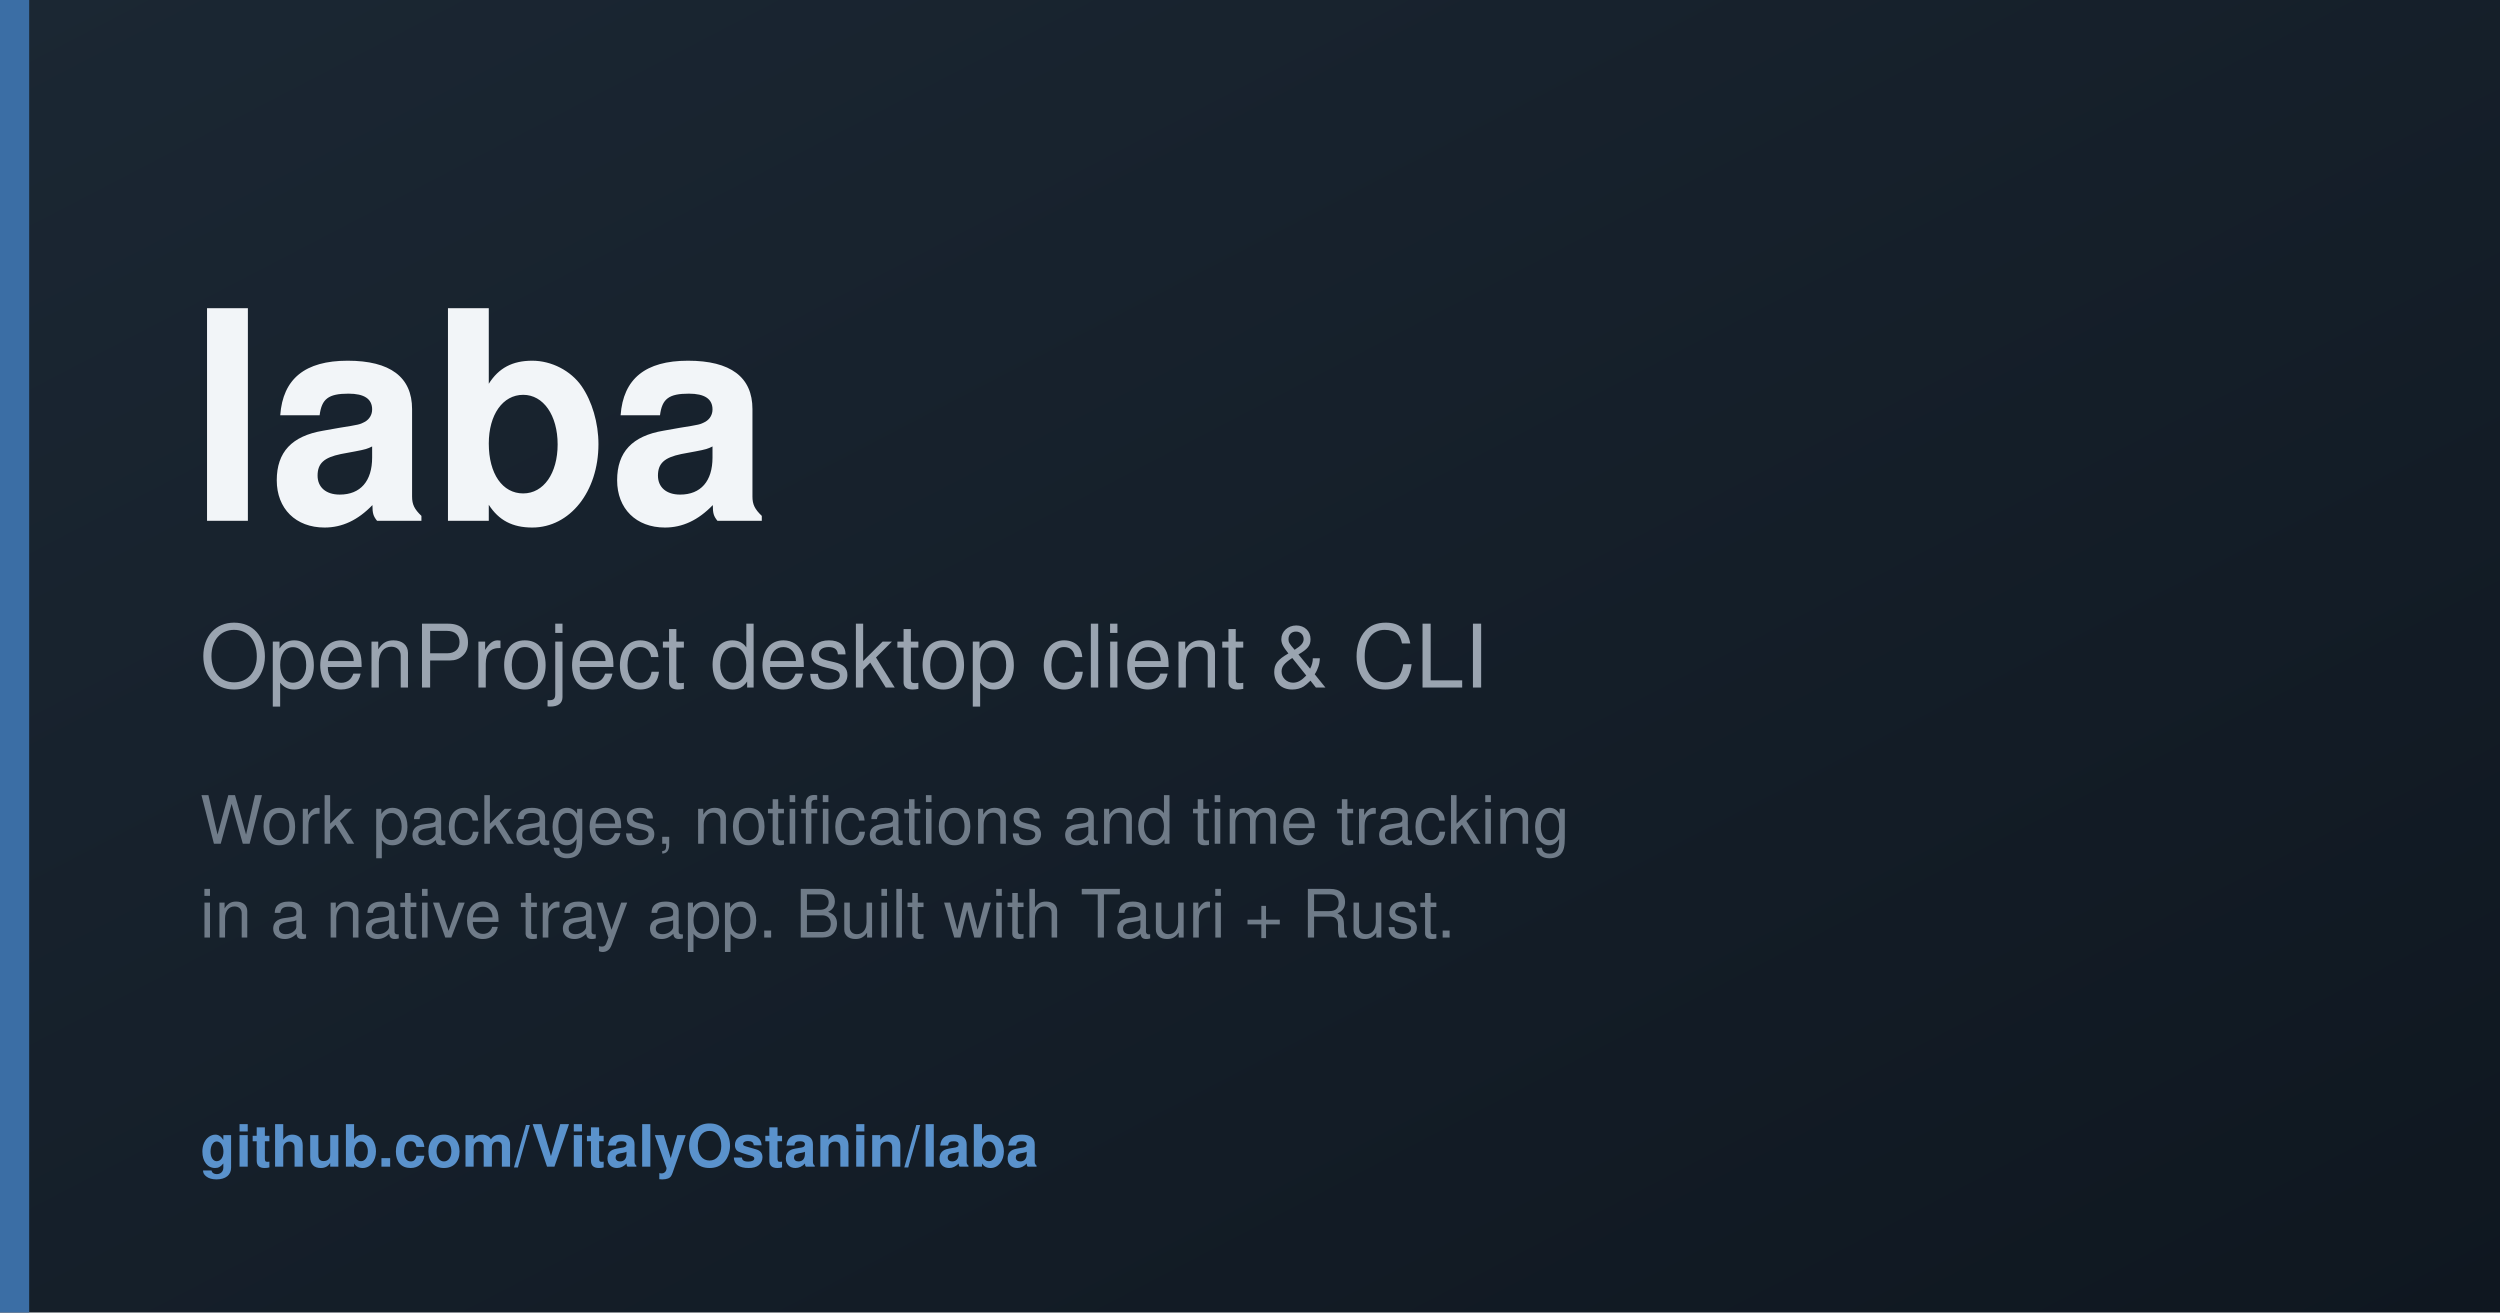
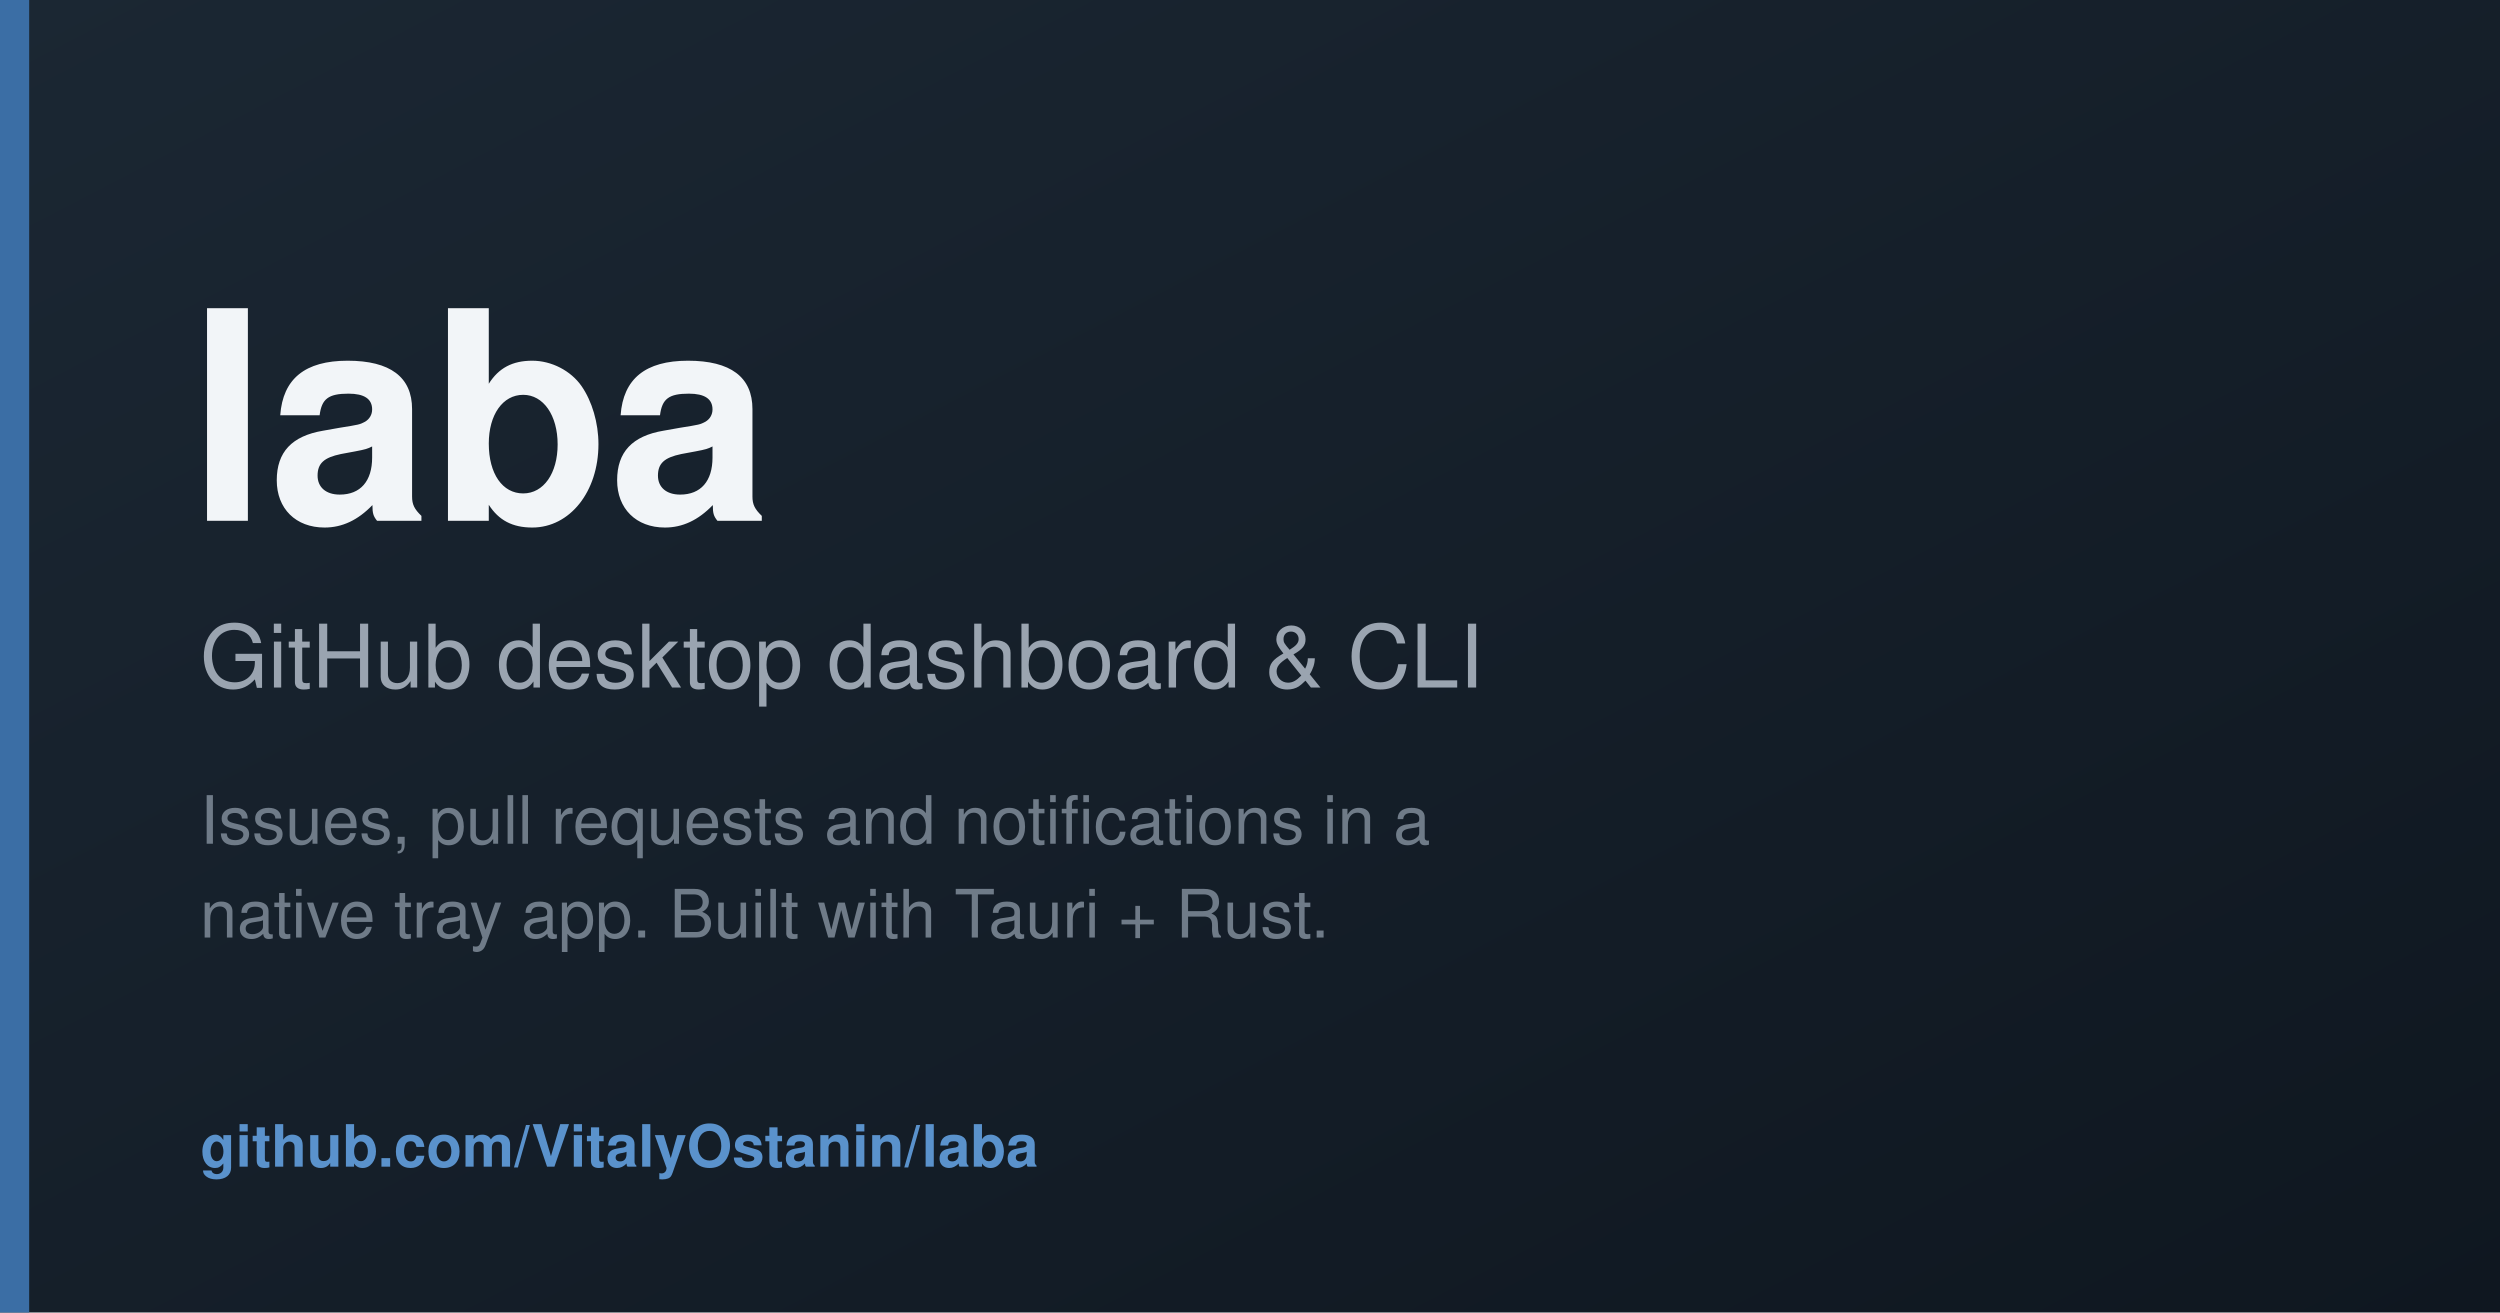
<svg xmlns="http://www.w3.org/2000/svg" width="1200" height="630" viewBox="0 0 1200 630">
  <defs>
    <linearGradient id="bg" x1="0" y1="0" x2="1" y2="1">
      <stop offset="0" stop-color="#1b2733" />
      <stop offset="1" stop-color="#0f1720" />
    </linearGradient>
  </defs>
  <rect width="1200" height="630" fill="url(#bg)" />
  <rect x="0" y="0" width="14" height="630" fill="#3b6ea5" />
  <text x="90" y="250" font-family="Segoe UI, Helvetica, Arial, sans-serif" font-size="140" font-weight="700" fill="#f2f5f8">laba</text>
-   <text x="96" y="330" font-family="Segoe UI, Helvetica, Arial, sans-serif" font-size="42" font-weight="400" fill="#9aa4b0">OpenProject desktop client &amp; CLI</text>
-   <text x="96" y="405" font-family="Segoe UI, Helvetica, Arial, sans-serif" font-size="32" font-weight="400" fill="#6f7b88">Work packages, notifications and time tracking</text>
-   <text x="96" y="450" font-family="Segoe UI, Helvetica, Arial, sans-serif" font-size="32" font-weight="400" fill="#6f7b88">in a native tray app. Built with Tauri + Rust.</text>
+   <text x="96" y="330" font-family="Segoe UI, Helvetica, Arial, sans-serif" font-size="42" font-weight="400" fill="#9aa4b0">GitHub desktop dashboard &amp; CLI</text>
+   <text x="96" y="405" font-family="Segoe UI, Helvetica, Arial, sans-serif" font-size="32" font-weight="400" fill="#6f7b88">Issues, pull requests and notifications in a</text>
+   <text x="96" y="450" font-family="Segoe UI, Helvetica, Arial, sans-serif" font-size="32" font-weight="400" fill="#6f7b88">native tray app. Built with Tauri + Rust.</text>
  <text x="96" y="560" font-family="Segoe UI, Helvetica, Arial, sans-serif" font-size="28" font-weight="600" fill="#5a92cc">github.com/VitalyOstanin/laba</text>
</svg>
